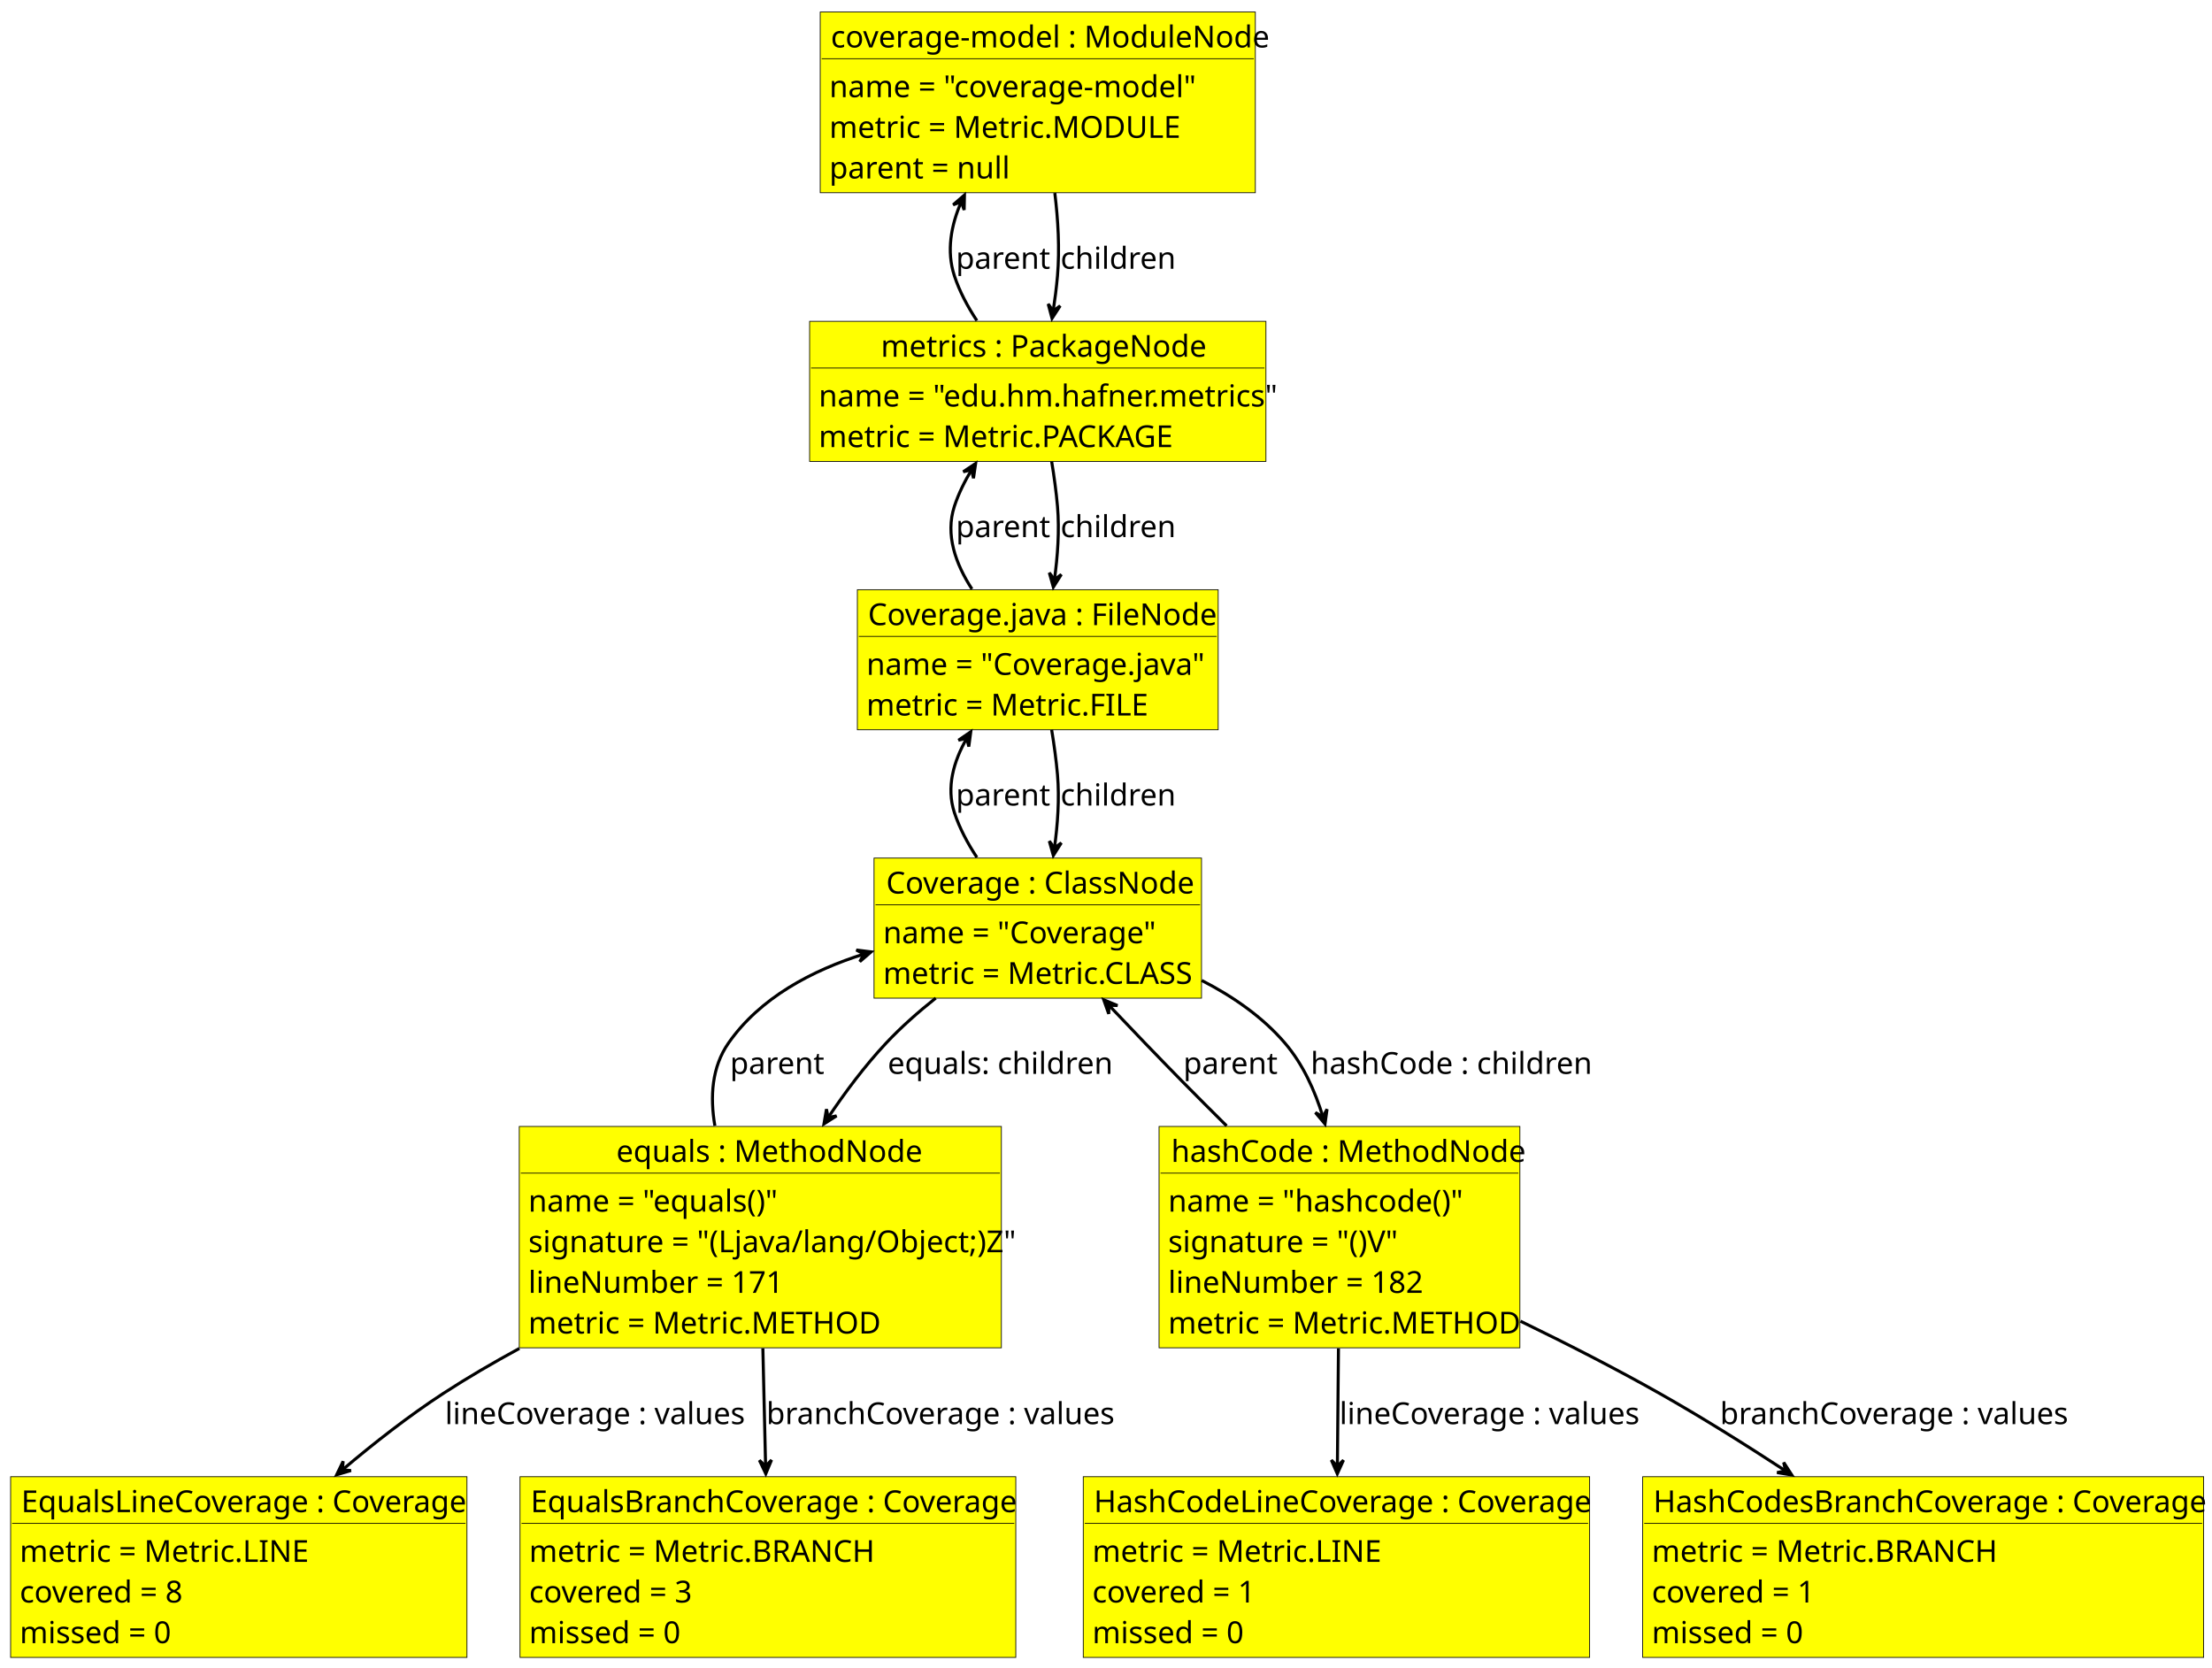
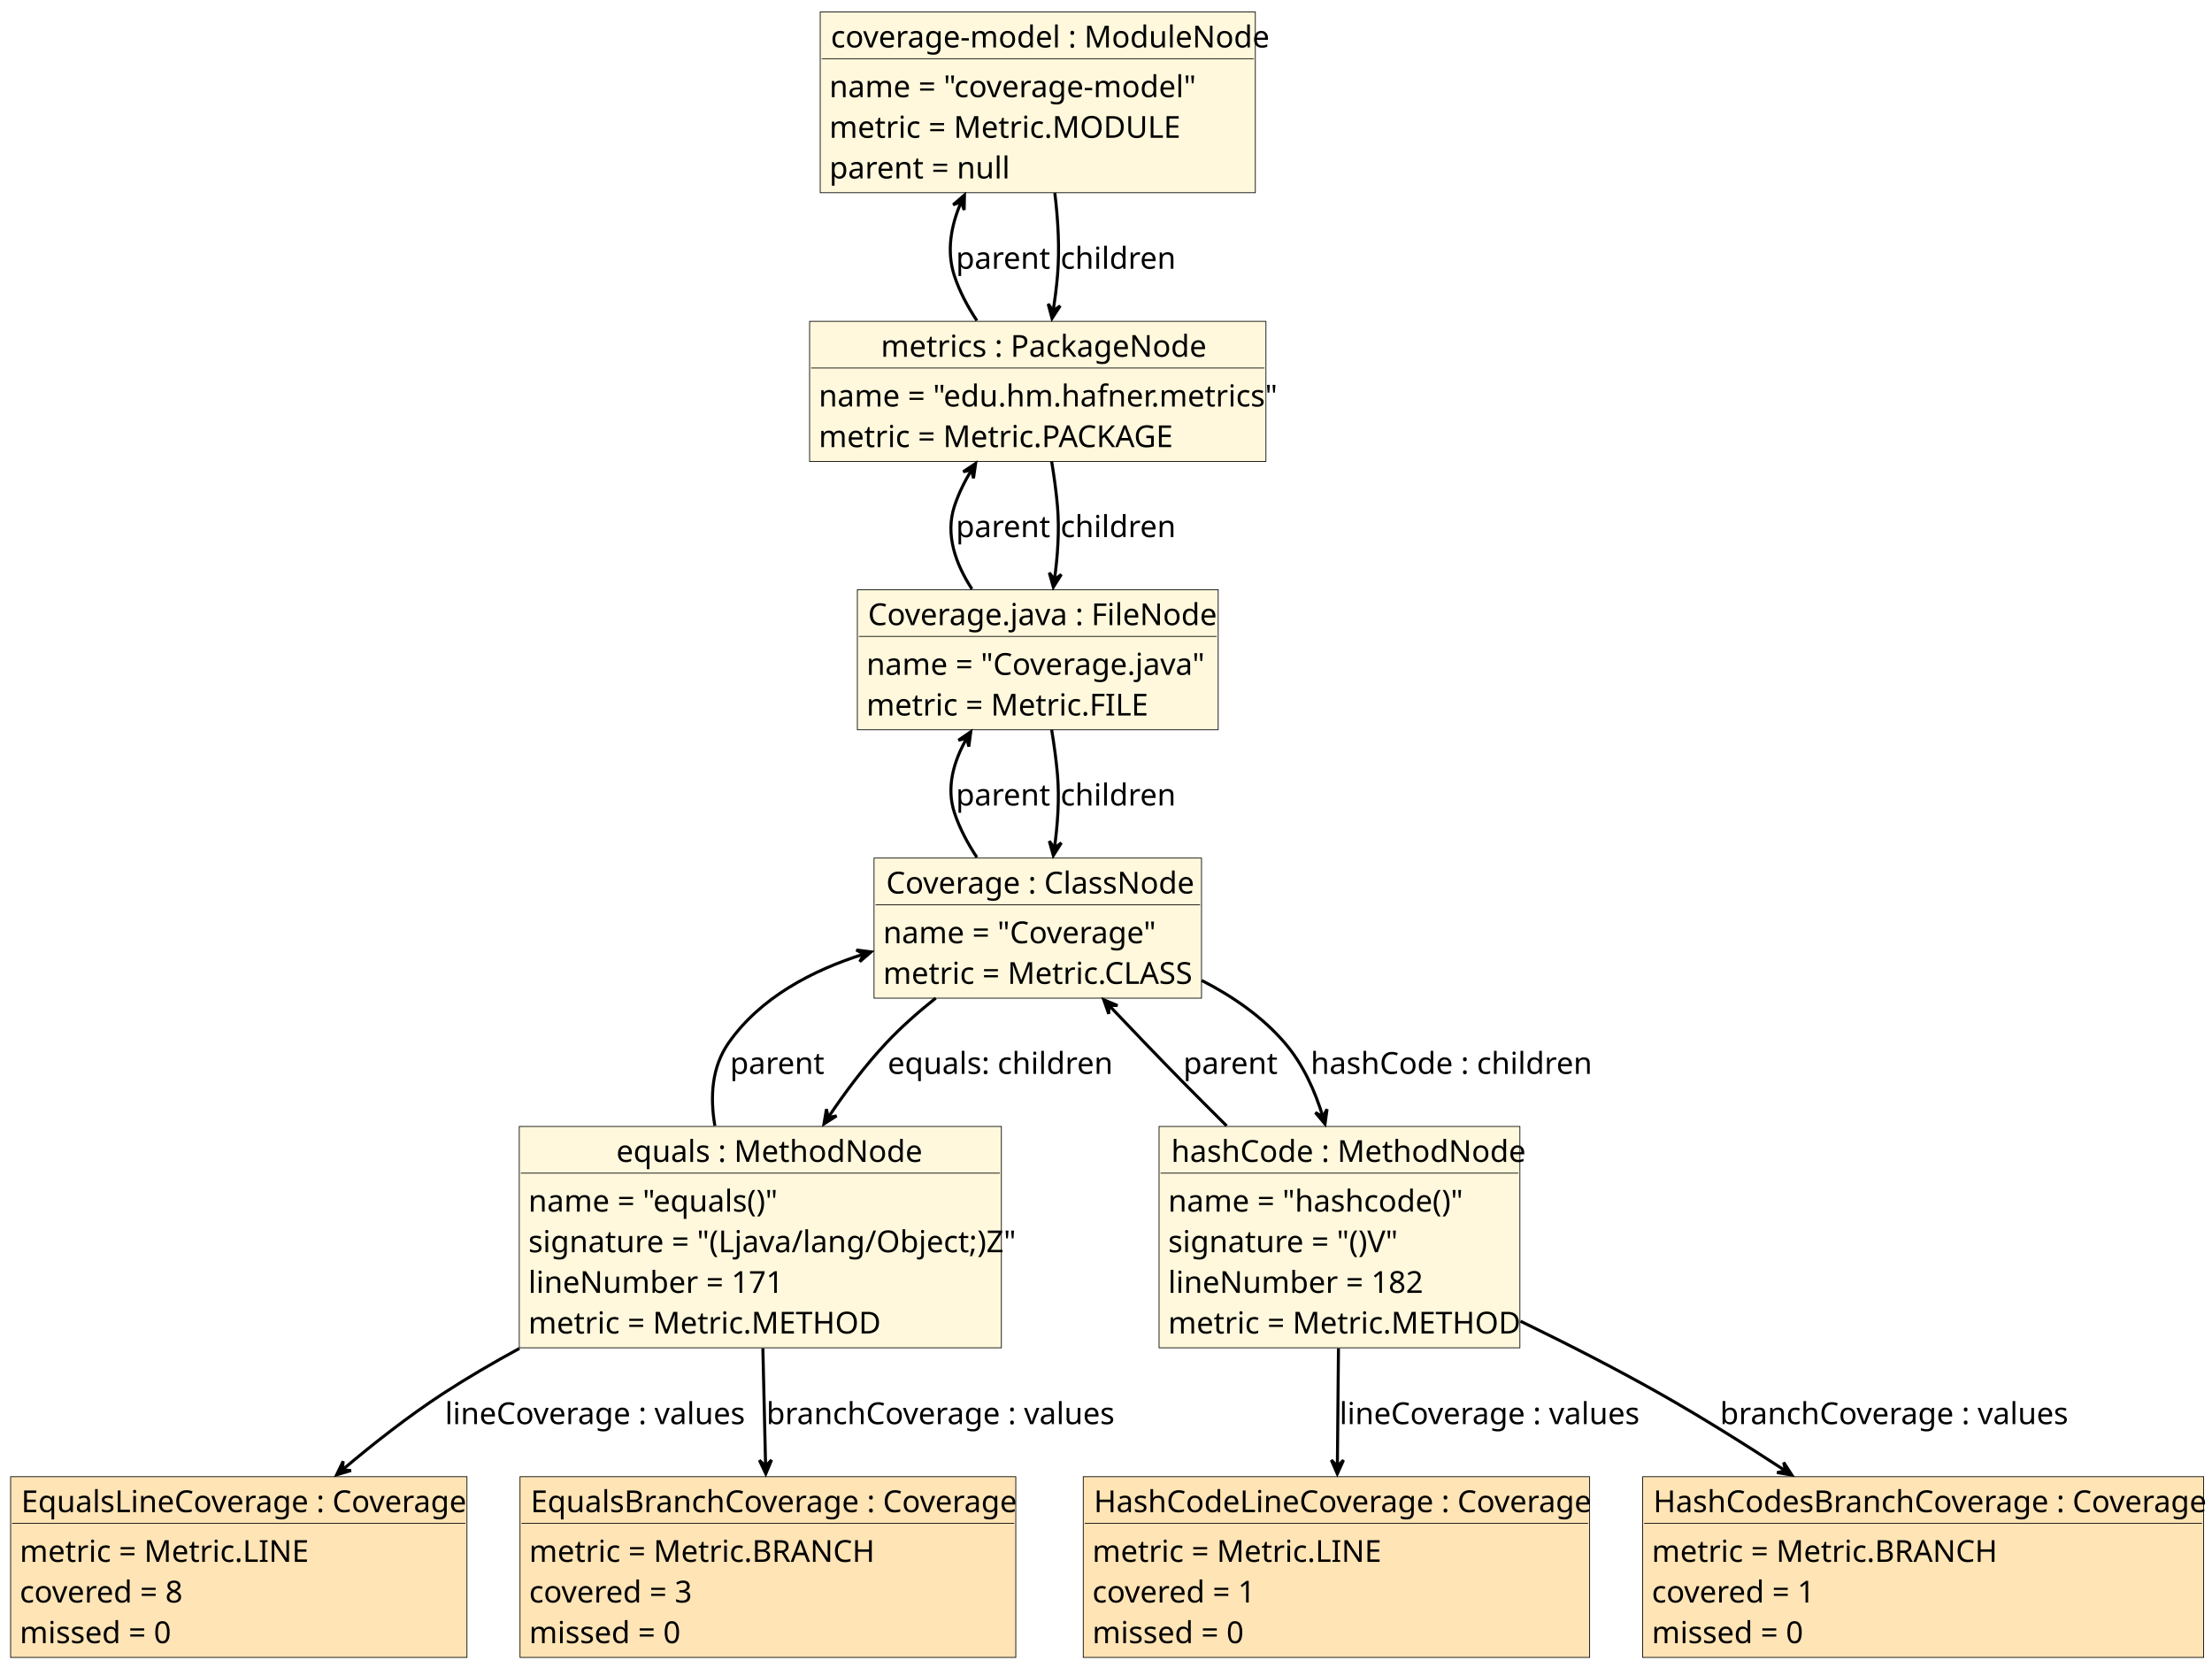
<svg xmlns="http://www.w3.org/2000/svg" contentStyleType="text/css" height="1100px" preserveAspectRatio="none" style="width:1459px;height:1100px;background:#FFFFFF;" version="1.1" viewBox="0 0 1459 1100" width="1459px" zoomAndPan="magnify">
  <defs />
  <g>
    <g id="elem_ModuleNode">
-       <rect fill="#FFFF00" height="119.188" style="stroke:#000000;stroke-width:0.5;" width="287" x="541" y="7.92" />
+       <rect fill="#FFF8DC" height="119.188" style="stroke:#000000;stroke-width:0.5;" width="287" x="541" y="7.92" />
      <text fill="#000000" font-family="Arial Unicode MS" font-size="20" lengthAdjust="spacing" textLength="273" x="548" y="31.297">coverage-model : ModuleNode</text>
      <line style="stroke:#000000;stroke-width:0.5;" x1="542" x2="827" y1="38.717" y2="38.717" />
      <text fill="#000000" font-family="Arial Unicode MS" font-size="20" lengthAdjust="spacing" textLength="231" x="547" y="64.094">name = "coverage-model"</text>
      <text fill="#000000" font-family="Arial Unicode MS" font-size="20" lengthAdjust="spacing" textLength="225" x="547" y="90.891">metric = Metric.MODULE</text>
      <text fill="#000000" font-family="Arial Unicode MS" font-size="20" lengthAdjust="spacing" textLength="111" x="547" y="117.688">parent = null</text>
    </g>
    <g id="elem_PackageNode">
-       <rect fill="#FFFF00" height="92.391" style="stroke:#000000;stroke-width:0.5;" width="301" x="534" y="211.92" />
+       <rect fill="#FFF8DC" height="92.391" style="stroke:#000000;stroke-width:0.5;" width="301" x="534" y="211.92" />
      <text fill="#000000" font-family="Arial Unicode MS" font-size="20" lengthAdjust="spacing" textLength="207" x="581" y="235.297">metrics : PackageNode</text>
      <line style="stroke:#000000;stroke-width:0.5;" x1="535" x2="834" y1="242.717" y2="242.717" />
      <text fill="#000000" font-family="Arial Unicode MS" font-size="20" lengthAdjust="spacing" textLength="289" x="540" y="268.094">name = "edu.hm.hafner.metrics"</text>
      <text fill="#000000" font-family="Arial Unicode MS" font-size="20" lengthAdjust="spacing" textLength="235" x="540" y="294.891">metric = Metric.PACKAGE</text>
    </g>
    <g id="elem_FileNode">
-       <rect fill="#FFFF00" height="92.391" style="stroke:#000000;stroke-width:0.5;" width="238" x="565.5" y="388.92" />
+       <rect fill="#FFF8DC" height="92.391" style="stroke:#000000;stroke-width:0.5;" width="238" x="565.5" y="388.92" />
      <text fill="#000000" font-family="Arial Unicode MS" font-size="20" lengthAdjust="spacing" textLength="224" x="572.5" y="412.297">Coverage.java : FileNode</text>
      <line style="stroke:#000000;stroke-width:0.5;" x1="566.5" x2="802.5" y1="419.717" y2="419.717" />
      <text fill="#000000" font-family="Arial Unicode MS" font-size="20" lengthAdjust="spacing" textLength="216" x="571.5" y="445.094">name = "Coverage.java"</text>
      <text fill="#000000" font-family="Arial Unicode MS" font-size="20" lengthAdjust="spacing" textLength="182" x="571.5" y="471.891">metric = Metric.FILE</text>
    </g>
    <g id="elem_ClassNode">
-       <rect fill="#FFFF00" height="92.391" style="stroke:#000000;stroke-width:0.5;" width="216" x="576.5" y="565.92" />
+       <rect fill="#FFF8DC" height="92.391" style="stroke:#000000;stroke-width:0.5;" width="216" x="576.5" y="565.92" />
      <text fill="#000000" font-family="Arial Unicode MS" font-size="20" lengthAdjust="spacing" textLength="200" x="584.5" y="589.297">Coverage : ClassNode</text>
      <line style="stroke:#000000;stroke-width:0.5;" x1="577.5" x2="791.5" y1="596.717" y2="596.717" />
      <text fill="#000000" font-family="Arial Unicode MS" font-size="20" lengthAdjust="spacing" textLength="174" x="582.5" y="622.094">name = "Coverage"</text>
      <text fill="#000000" font-family="Arial Unicode MS" font-size="20" lengthAdjust="spacing" textLength="204" x="582.5" y="648.891">metric = Metric.CLASS</text>
    </g>
    <g id="elem_EqualsMethodNode">
-       <rect fill="#FFFF00" height="145.984" style="stroke:#000000;stroke-width:0.5;" width="318" x="342.5" y="742.92" />
+       <rect fill="#FFF8DC" height="145.984" style="stroke:#000000;stroke-width:0.5;" width="318" x="342.5" y="742.92" />
      <text fill="#000000" font-family="Arial Unicode MS" font-size="20" lengthAdjust="spacing" textLength="190" x="406.5" y="766.297">equals : MethodNode</text>
      <line style="stroke:#000000;stroke-width:0.5;" x1="343.5" x2="659.5" y1="773.717" y2="773.717" />
      <text fill="#000000" font-family="Arial Unicode MS" font-size="20" lengthAdjust="spacing" textLength="160" x="348.5" y="799.094">name = "equals()"</text>
      <text fill="#000000" font-family="Arial Unicode MS" font-size="20" lengthAdjust="spacing" textLength="306" x="348.5" y="825.891">signature = "(Ljava/lang/Object;)Z"</text>
      <text fill="#000000" font-family="Arial Unicode MS" font-size="20" lengthAdjust="spacing" textLength="158" x="348.5" y="852.688">lineNumber = 171</text>
      <text fill="#000000" font-family="Arial Unicode MS" font-size="20" lengthAdjust="spacing" textLength="226" x="348.5" y="879.484">metric = Metric.METHOD</text>
    </g>
    <g id="elem_HashCodeMethodNode">
-       <rect fill="#FFFF00" height="145.984" style="stroke:#000000;stroke-width:0.5;" width="238" x="764.5" y="742.92" />
+       <rect fill="#FFF8DC" height="145.984" style="stroke:#000000;stroke-width:0.5;" width="238" x="764.5" y="742.92" />
      <text fill="#000000" font-family="Arial Unicode MS" font-size="20" lengthAdjust="spacing" textLength="222" x="772.5" y="766.297">hashCode : MethodNode</text>
      <line style="stroke:#000000;stroke-width:0.5;" x1="765.5" x2="1001.5" y1="773.717" y2="773.717" />
      <text fill="#000000" font-family="Arial Unicode MS" font-size="20" lengthAdjust="spacing" textLength="188" x="770.5" y="799.094">name = "hashcode()"</text>
      <text fill="#000000" font-family="Arial Unicode MS" font-size="20" lengthAdjust="spacing" textLength="147" x="770.5" y="825.891">signature = "()V"</text>
      <text fill="#000000" font-family="Arial Unicode MS" font-size="20" lengthAdjust="spacing" textLength="158" x="770.5" y="852.688">lineNumber = 182</text>
      <text fill="#000000" font-family="Arial Unicode MS" font-size="20" lengthAdjust="spacing" textLength="226" x="770.5" y="879.484">metric = Metric.METHOD</text>
    </g>
    <g id="elem_EqualsLineCoverage">
-       <rect fill="#FFFF00" height="119.188" style="stroke:#000000;stroke-width:0.5;" width="301" x="7" y="973.92" />
+       <rect fill="#FFE4B5" height="119.188" style="stroke:#000000;stroke-width:0.5;" width="301" x="7" y="973.92" />
      <text fill="#000000" font-family="Arial Unicode MS" font-size="20" lengthAdjust="spacing" textLength="287" x="14" y="997.297">EqualsLineCoverage : Coverage</text>
      <line style="stroke:#000000;stroke-width:0.5;" x1="8" x2="307" y1="1004.717" y2="1004.717" />
      <text fill="#000000" font-family="Arial Unicode MS" font-size="20" lengthAdjust="spacing" textLength="184" x="13" y="1030.094">metric = Metric.LINE</text>
      <text fill="#000000" font-family="Arial Unicode MS" font-size="20" lengthAdjust="spacing" textLength="106" x="13" y="1056.891">covered = 8</text>
      <text fill="#000000" font-family="Arial Unicode MS" font-size="20" lengthAdjust="spacing" textLength="98" x="13" y="1083.688">missed = 0</text>
    </g>
    <g id="elem_EqualsBranchCoverage">
-       <rect fill="#FFFF00" height="119.188" style="stroke:#000000;stroke-width:0.5;" width="327" x="343" y="973.92" />
+       <rect fill="#FFE4B5" height="119.188" style="stroke:#000000;stroke-width:0.5;" width="327" x="343" y="973.92" />
      <text fill="#000000" font-family="Arial Unicode MS" font-size="20" lengthAdjust="spacing" textLength="313" x="350" y="997.297">EqualsBranchCoverage : Coverage</text>
      <line style="stroke:#000000;stroke-width:0.5;" x1="344" x2="669" y1="1004.717" y2="1004.717" />
      <text fill="#000000" font-family="Arial Unicode MS" font-size="20" lengthAdjust="spacing" textLength="222" x="349" y="1030.094">metric = Metric.BRANCH</text>
      <text fill="#000000" font-family="Arial Unicode MS" font-size="20" lengthAdjust="spacing" textLength="106" x="349" y="1056.891">covered = 3</text>
      <text fill="#000000" font-family="Arial Unicode MS" font-size="20" lengthAdjust="spacing" textLength="98" x="349" y="1083.688">missed = 0</text>
    </g>
    <g id="elem_HashCodeLineCoverage">
-       <rect fill="#FFFF00" height="119.188" style="stroke:#000000;stroke-width:0.5;" width="334" x="714.5" y="973.92" />
+       <rect fill="#FFE4B5" height="119.188" style="stroke:#000000;stroke-width:0.5;" width="334" x="714.5" y="973.92" />
      <text fill="#000000" font-family="Arial Unicode MS" font-size="20" lengthAdjust="spacing" textLength="320" x="721.5" y="997.297">HashCodeLineCoverage : Coverage</text>
      <line style="stroke:#000000;stroke-width:0.5;" x1="715.5" x2="1047.5" y1="1004.717" y2="1004.717" />
      <text fill="#000000" font-family="Arial Unicode MS" font-size="20" lengthAdjust="spacing" textLength="184" x="720.5" y="1030.094">metric = Metric.LINE</text>
      <text fill="#000000" font-family="Arial Unicode MS" font-size="20" lengthAdjust="spacing" textLength="106" x="720.5" y="1056.891">covered = 1</text>
      <text fill="#000000" font-family="Arial Unicode MS" font-size="20" lengthAdjust="spacing" textLength="98" x="720.5" y="1083.688">missed = 0</text>
    </g>
    <g id="elem_HashCodeBranchCoverage">
-       <rect fill="#FFFF00" height="119.188" style="stroke:#000000;stroke-width:0.5;" width="370" x="1083.5" y="973.92" />
+       <rect fill="#FFE4B5" height="119.188" style="stroke:#000000;stroke-width:0.5;" width="370" x="1083.5" y="973.92" />
      <text fill="#000000" font-family="Arial Unicode MS" font-size="20" lengthAdjust="spacing" textLength="356" x="1090.5" y="997.297">HashCodesBranchCoverage : Coverage</text>
      <line style="stroke:#000000;stroke-width:0.5;" x1="1084.5" x2="1452.5" y1="1004.717" y2="1004.717" />
      <text fill="#000000" font-family="Arial Unicode MS" font-size="20" lengthAdjust="spacing" textLength="222" x="1089.5" y="1030.094">metric = Metric.BRANCH</text>
      <text fill="#000000" font-family="Arial Unicode MS" font-size="20" lengthAdjust="spacing" textLength="106" x="1089.5" y="1056.891">covered = 1</text>
      <text fill="#000000" font-family="Arial Unicode MS" font-size="20" lengthAdjust="spacing" textLength="98" x="1089.5" y="1083.688">missed = 0</text>
    </g>
    <g id="link_ModuleNode_PackageNode">
-       <path codeLine="79" d="M634.1,132.96 C627.25,148.65 624.16,165.61 629.5,181.92 C632.87,192.2 638.24,202.24 644.33,211.45 " fill="none" id="ModuleNode-backto-PackageNode" style="stroke:#000000;stroke-width:2.0;" />
+       <path codeLine="82" d="M634.1,132.96 C627.25,148.65 624.16,165.61 629.5,181.92 C632.87,192.2 638.24,202.24 644.33,211.45 " fill="none" id="ModuleNode-backto-PackageNode" style="stroke:#000000;stroke-width:2.0;" />
      <polygon fill="#000000" points="636.14,128.62,628.692,135.064,634.013,133.145,635.932,138.467,636.14,128.62" style="stroke:#000000;stroke-width:2.0;" />
      <text fill="#000000" font-family="sans-serif" font-size="20" lengthAdjust="spacing" textLength="62" x="630.5" y="177.256">parent</text>
    </g>
    <g id="link_ModuleNode_PackageNode">
-       <path codeLine="80" d="M695.74,127.27 C697.88,144.83 699.03,164.14 697.5,181.92 C696.84,189.58 695.81,197.63 694.61,205.5 " fill="none" id="ModuleNode-to-PackageNode" style="stroke:#000000;stroke-width:2.0;" />
+       <path codeLine="83" d="M695.74,127.27 C697.88,144.83 699.03,164.14 697.5,181.92 C696.84,189.58 695.81,197.63 694.61,205.5 " fill="none" id="ModuleNode-to-PackageNode" style="stroke:#000000;stroke-width:2.0;" />
      <polygon fill="#000000" points="693.9,209.98,699.267,201.722,694.687,205.042,691.367,200.462,693.9,209.98" style="stroke:#000000;stroke-width:2.0;" />
      <text fill="#000000" font-family="sans-serif" font-size="20" lengthAdjust="spacing" textLength="78" x="699.5" y="177.256">children</text>
    </g>
    <g id="link_PackageNode_FileNode">
-       <path codeLine="82" d="M640.99,309.65 C636.29,317.37 632.23,325.57 629.5,333.92 C623.37,352.66 630.31,371.93 641.09,388.5 " fill="none" id="PackageNode-backto-FileNode" style="stroke:#000000;stroke-width:2.0;" />
+       <path codeLine="85" d="M640.99,309.65 C636.29,317.37 632.23,325.57 629.5,333.92 C623.37,352.66 630.31,371.93 641.09,388.5 " fill="none" id="PackageNode-backto-FileNode" style="stroke:#000000;stroke-width:2.0;" />
      <polygon fill="#000000" points="643.52,305.66,635.331,311.132,640.85,309.887,642.095,315.405,643.52,305.66" style="stroke:#000000;stroke-width:2.0;" />
      <text fill="#000000" font-family="sans-serif" font-size="20" lengthAdjust="spacing" textLength="62" x="630.5" y="354.256">parent</text>
    </g>
    <g id="link_PackageNode_FileNode">
-       <path codeLine="83" d="M693.66,304.37 C695.26,314.08 696.67,324.31 697.5,333.92 C698.86,349.78 697.62,366.99 695.45,382.59 " fill="none" id="PackageNode-to-FileNode" style="stroke:#000000;stroke-width:2.0;" />
+       <path codeLine="86" d="M693.66,304.37 C695.26,314.08 696.67,324.31 697.5,333.92 C698.86,349.78 697.62,366.99 695.45,382.59 " fill="none" id="PackageNode-to-FileNode" style="stroke:#000000;stroke-width:2.0;" />
      <polygon fill="#000000" points="694.76,387.21,700.026,378.887,695.487,382.263,692.111,377.724,694.76,387.21" style="stroke:#000000;stroke-width:2.0;" />
      <text fill="#000000" font-family="sans-serif" font-size="20" lengthAdjust="spacing" textLength="78" x="699.5" y="354.256">children</text>
    </g>
    <g id="link_FileNode_ClassNode">
-       <path codeLine="85" d="M637.7,486.87 C628.95,502.12 624.04,519.23 629.5,535.92 C632.87,546.2 638.24,556.24 644.33,565.45 " fill="none" id="FileNode-backto-ClassNode" style="stroke:#000000;stroke-width:2.0;" />
+       <path codeLine="88" d="M637.7,486.87 C628.95,502.12 624.04,519.23 629.5,535.92 C632.87,546.2 638.24,556.24 644.33,565.45 " fill="none" id="FileNode-backto-ClassNode" style="stroke:#000000;stroke-width:2.0;" />
      <polygon fill="#000000" points="640.3,482.63,632.182,488.206,637.683,486.891,638.999,492.392,640.3,482.63" style="stroke:#000000;stroke-width:2.0;" />
      <text fill="#000000" font-family="sans-serif" font-size="20" lengthAdjust="spacing" textLength="62" x="630.5" y="531.256">parent</text>
    </g>
    <g id="link_FileNode_ClassNode">
-       <path codeLine="86" d="M693.66,481.37 C695.26,491.08 696.67,501.31 697.5,510.92 C698.86,526.78 697.62,543.99 695.45,559.59 " fill="none" id="FileNode-to-ClassNode" style="stroke:#000000;stroke-width:2.0;" />
+       <path codeLine="89" d="M693.66,481.37 C695.26,491.08 696.67,501.31 697.5,510.92 C698.86,526.78 697.62,543.99 695.45,559.59 " fill="none" id="FileNode-to-ClassNode" style="stroke:#000000;stroke-width:2.0;" />
      <polygon fill="#000000" points="694.76,564.21,700.026,555.887,695.487,559.263,692.111,554.724,694.76,564.21" style="stroke:#000000;stroke-width:2.0;" />
      <text fill="#000000" font-family="sans-serif" font-size="20" lengthAdjust="spacing" textLength="78" x="699.5" y="531.256">children</text>
    </g>
    <g id="link_ClassNode_HashCodeMethodNode">
-       <path codeLine="88" d="M731.22,662.79 C746.49,678.9 763.61,696.77 779.5,712.92 C788.99,722.56 799.06,732.63 809.04,742.52 " fill="none" id="ClassNode-backto-HashCodeMethodNode" style="stroke:#000000;stroke-width:2.0;" />
+       <path codeLine="91" d="M731.22,662.79 C746.49,678.9 763.61,696.77 779.5,712.92 C788.99,722.56 799.06,732.63 809.04,742.52 " fill="none" id="ClassNode-backto-HashCodeMethodNode" style="stroke:#000000;stroke-width:2.0;" />
      <polygon fill="#000000" points="728,659.39,731.293,668.672,731.442,663.017,737.096,663.166,728,659.39" style="stroke:#000000;stroke-width:2.0;" />
      <text fill="#000000" font-family="sans-serif" font-size="20" lengthAdjust="spacing" textLength="62" x="780.5" y="708.256">parent</text>
    </g>
    <g id="link_ClassNode_HashCodeMethodNode">
-       <path codeLine="90" d="M792.63,646.62 C813.11,657.12 832.71,670.64 847.5,687.92 C859.35,701.76 867.31,719.26 872.66,736.8 " fill="none" id="ClassNode-to-HashCodeMethodNode" style="stroke:#000000;stroke-width:2.0;" />
+       <path codeLine="93" d="M792.63,646.62 C813.11,657.12 832.71,670.64 847.5,687.92 C859.35,701.76 867.31,719.26 872.66,736.8 " fill="none" id="ClassNode-to-HashCodeMethodNode" style="stroke:#000000;stroke-width:2.0;" />
      <polygon fill="#000000" points="873.95,741.3,875.304,731.545,872.567,736.495,867.617,733.758,873.95,741.3" style="stroke:#000000;stroke-width:2.0;" />
      <text fill="#000000" font-family="sans-serif" font-size="20" lengthAdjust="spacing" textLength="191" x="864.5" y="708.256">hashCode : children</text>
    </g>
    <g id="link_ClassNode_EqualsMethodNode">
-       <path codeLine="89" d="M570.04,629.15 C535.56,639.99 501.37,658.01 480.5,687.92 C469.44,703.77 468.25,723.41 471.52,742.47 " fill="none" id="ClassNode-backto-EqualsMethodNode" style="stroke:#000000;stroke-width:2.0;" />
+       <path codeLine="92" d="M570.04,629.15 C535.56,639.99 501.37,658.01 480.5,687.92 C469.44,703.77 468.25,723.41 471.52,742.47 " fill="none" id="ClassNode-backto-EqualsMethodNode" style="stroke:#000000;stroke-width:2.0;" />
      <polygon fill="#000000" points="574.58,627.78,564.808,626.548,569.793,629.223,567.118,634.208,574.58,627.78" style="stroke:#000000;stroke-width:2.0;" />
      <text fill="#000000" font-family="sans-serif" font-size="20" lengthAdjust="spacing" textLength="62" x="481.5" y="708.256">parent</text>
    </g>
    <g id="link_ClassNode_EqualsMethodNode">
-       <path codeLine="91" d="M617.2,658.27 C605.69,667.42 594.3,677.47 584.5,687.92 C570.62,702.72 557.58,720.12 546.13,737.2 " fill="none" id="ClassNode-to-EqualsMethodNode" style="stroke:#000000;stroke-width:2.0;" />
+       <path codeLine="94" d="M617.2,658.27 C605.69,667.42 594.3,677.47 584.5,687.92 C570.62,702.72 557.58,720.12 546.13,737.2 " fill="none" id="ClassNode-to-EqualsMethodNode" style="stroke:#000000;stroke-width:2.0;" />
      <polygon fill="#000000" points="543.47,741.23,551.782,735.947,546.237,737.065,545.119,731.52,543.47,741.23" style="stroke:#000000;stroke-width:2.0;" />
      <text fill="#000000" font-family="sans-serif" font-size="20" lengthAdjust="spacing" textLength="153" x="585.5" y="708.256">equals: children</text>
    </g>
    <g id="link_HashCodeMethodNode_HashCodeLineCoverage">
-       <path codeLine="93" d="M882.83,889.28 C882.6,914.42 882.33,942.46 882.11,967 " fill="none" id="HashCodeMethodNode-to-HashCodeLineCoverage" style="stroke:#000000;stroke-width:2.0;" />
+       <path codeLine="96" d="M882.83,889.28 C882.6,914.42 882.33,942.46 882.11,967 " fill="none" id="HashCodeMethodNode-to-HashCodeLineCoverage" style="stroke:#000000;stroke-width:2.0;" />
      <polygon fill="#000000" points="882.06,971.98,886.137,963.014,882.103,966.98,878.137,962.946,882.06,971.98" style="stroke:#000000;stroke-width:2.0;" />
      <text fill="#000000" font-family="sans-serif" font-size="20" lengthAdjust="spacing" textLength="202" x="883.5" y="939.256">lineCoverage : values</text>
    </g>
    <g id="link_HashCodeMethodNode_HashCodeBranchCoverage">
-       <path codeLine="94" d="M1002.88,871.35 C1033.17,886.05 1065.36,902.46 1094.5,918.92 C1122.17,934.55 1151.42,952.87 1177.86,970.17 " fill="none" id="HashCodeMethodNode-to-HashCodeBranchCoverage" style="stroke:#000000;stroke-width:2.0;" />
+       <path codeLine="97" d="M1002.88,871.35 C1033.17,886.05 1065.36,902.46 1094.5,918.92 C1122.17,934.55 1151.42,952.87 1177.86,970.17 " fill="none" id="HashCodeMethodNode-to-HashCodeBranchCoverage" style="stroke:#000000;stroke-width:2.0;" />
      <polygon fill="#000000" points="1181.85,972.79,1176.515,964.511,1177.668,970.049,1172.13,971.203,1181.85,972.79" style="stroke:#000000;stroke-width:2.0;" />
      <text fill="#000000" font-family="sans-serif" font-size="20" lengthAdjust="spacing" textLength="233" x="1134.5" y="939.256">branchCoverage : values</text>
    </g>
    <g id="link_EqualsMethodNode_EqualsLineCoverage">
-       <path codeLine="96" d="M342.58,889.33 C325.34,898.7 308.32,908.63 292.5,918.92 C269.69,933.76 246.44,951.97 225.81,969.43 " fill="none" id="EqualsMethodNode-to-EqualsLineCoverage" style="stroke:#000000;stroke-width:2.0;" />
+       <path codeLine="99" d="M342.58,889.33 C325.34,898.7 308.32,908.63 292.5,918.92 C269.69,933.76 246.44,951.97 225.81,969.43 " fill="none" id="EqualsMethodNode-to-EqualsLineCoverage" style="stroke:#000000;stroke-width:2.0;" />
      <polygon fill="#000000" points="222.06,972.63,231.508,969.848,225.869,969.391,226.326,963.753,222.06,972.63" style="stroke:#000000;stroke-width:2.0;" />
      <text fill="#000000" font-family="sans-serif" font-size="20" lengthAdjust="spacing" textLength="202" x="293.5" y="939.256">lineCoverage : values</text>
    </g>
    <g id="link_EqualsMethodNode_EqualsBranchCoverage">
-       <path codeLine="97" d="M503.18,889.28 C503.76,914.42 504.41,942.46 504.98,967 " fill="none" id="EqualsMethodNode-to-EqualsBranchCoverage" style="stroke:#000000;stroke-width:2.0;" />
+       <path codeLine="100" d="M503.18,889.28 C503.76,914.42 504.41,942.46 504.98,967 " fill="none" id="EqualsMethodNode-to-EqualsBranchCoverage" style="stroke:#000000;stroke-width:2.0;" />
      <polygon fill="#000000" points="505.1,971.98,508.893,962.891,504.986,966.981,500.895,963.074,505.1,971.98" style="stroke:#000000;stroke-width:2.0;" />
      <text fill="#000000" font-family="sans-serif" font-size="20" lengthAdjust="spacing" textLength="233" x="505.5" y="939.256">branchCoverage : values</text>
    </g>
  </g>
</svg>
